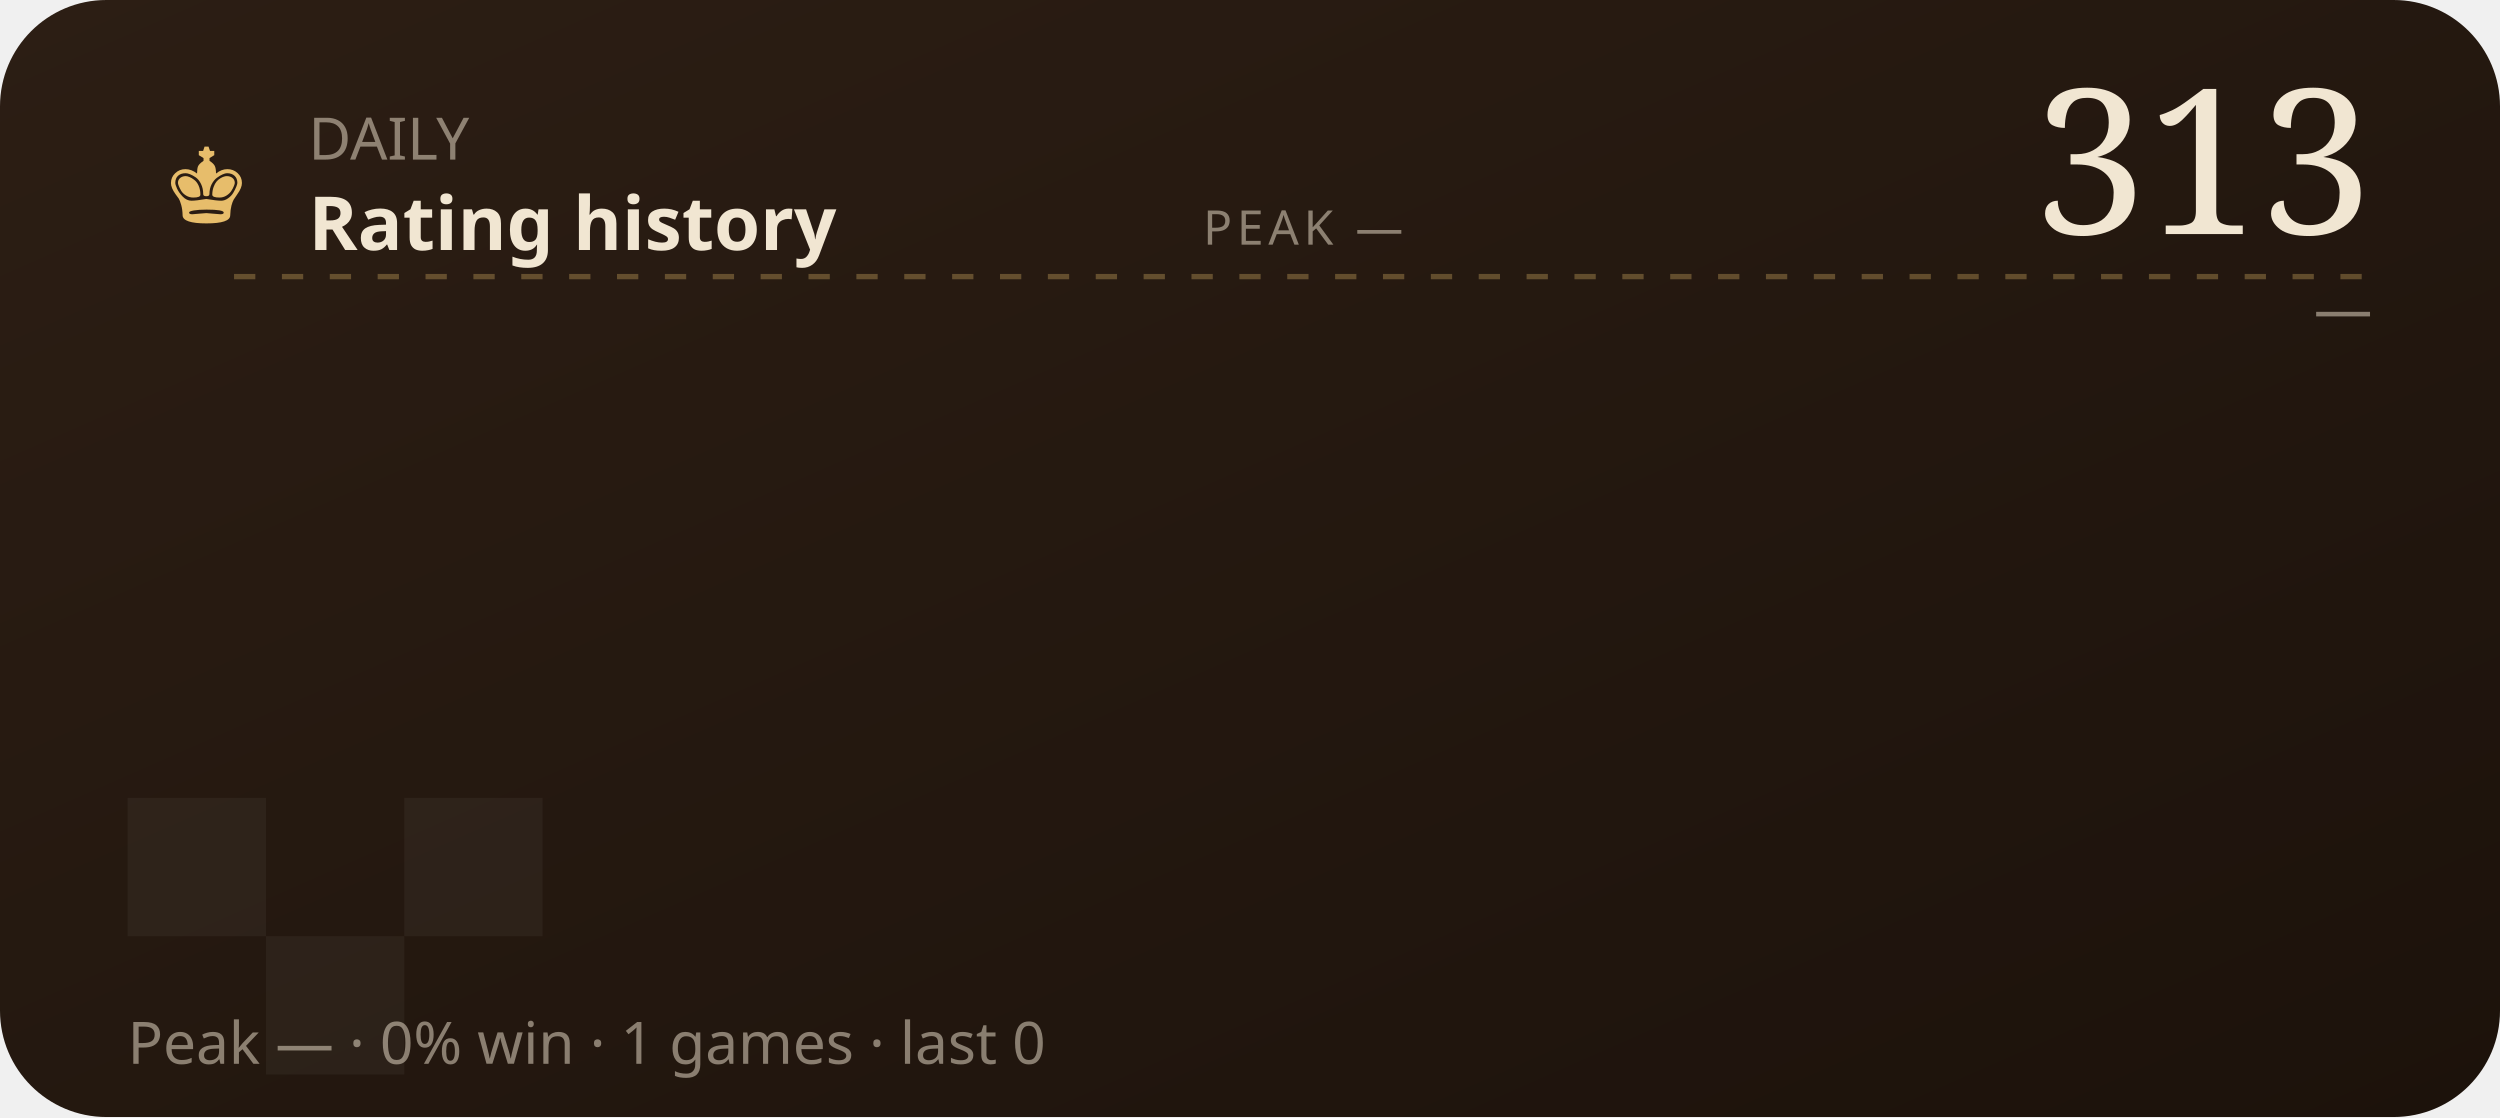
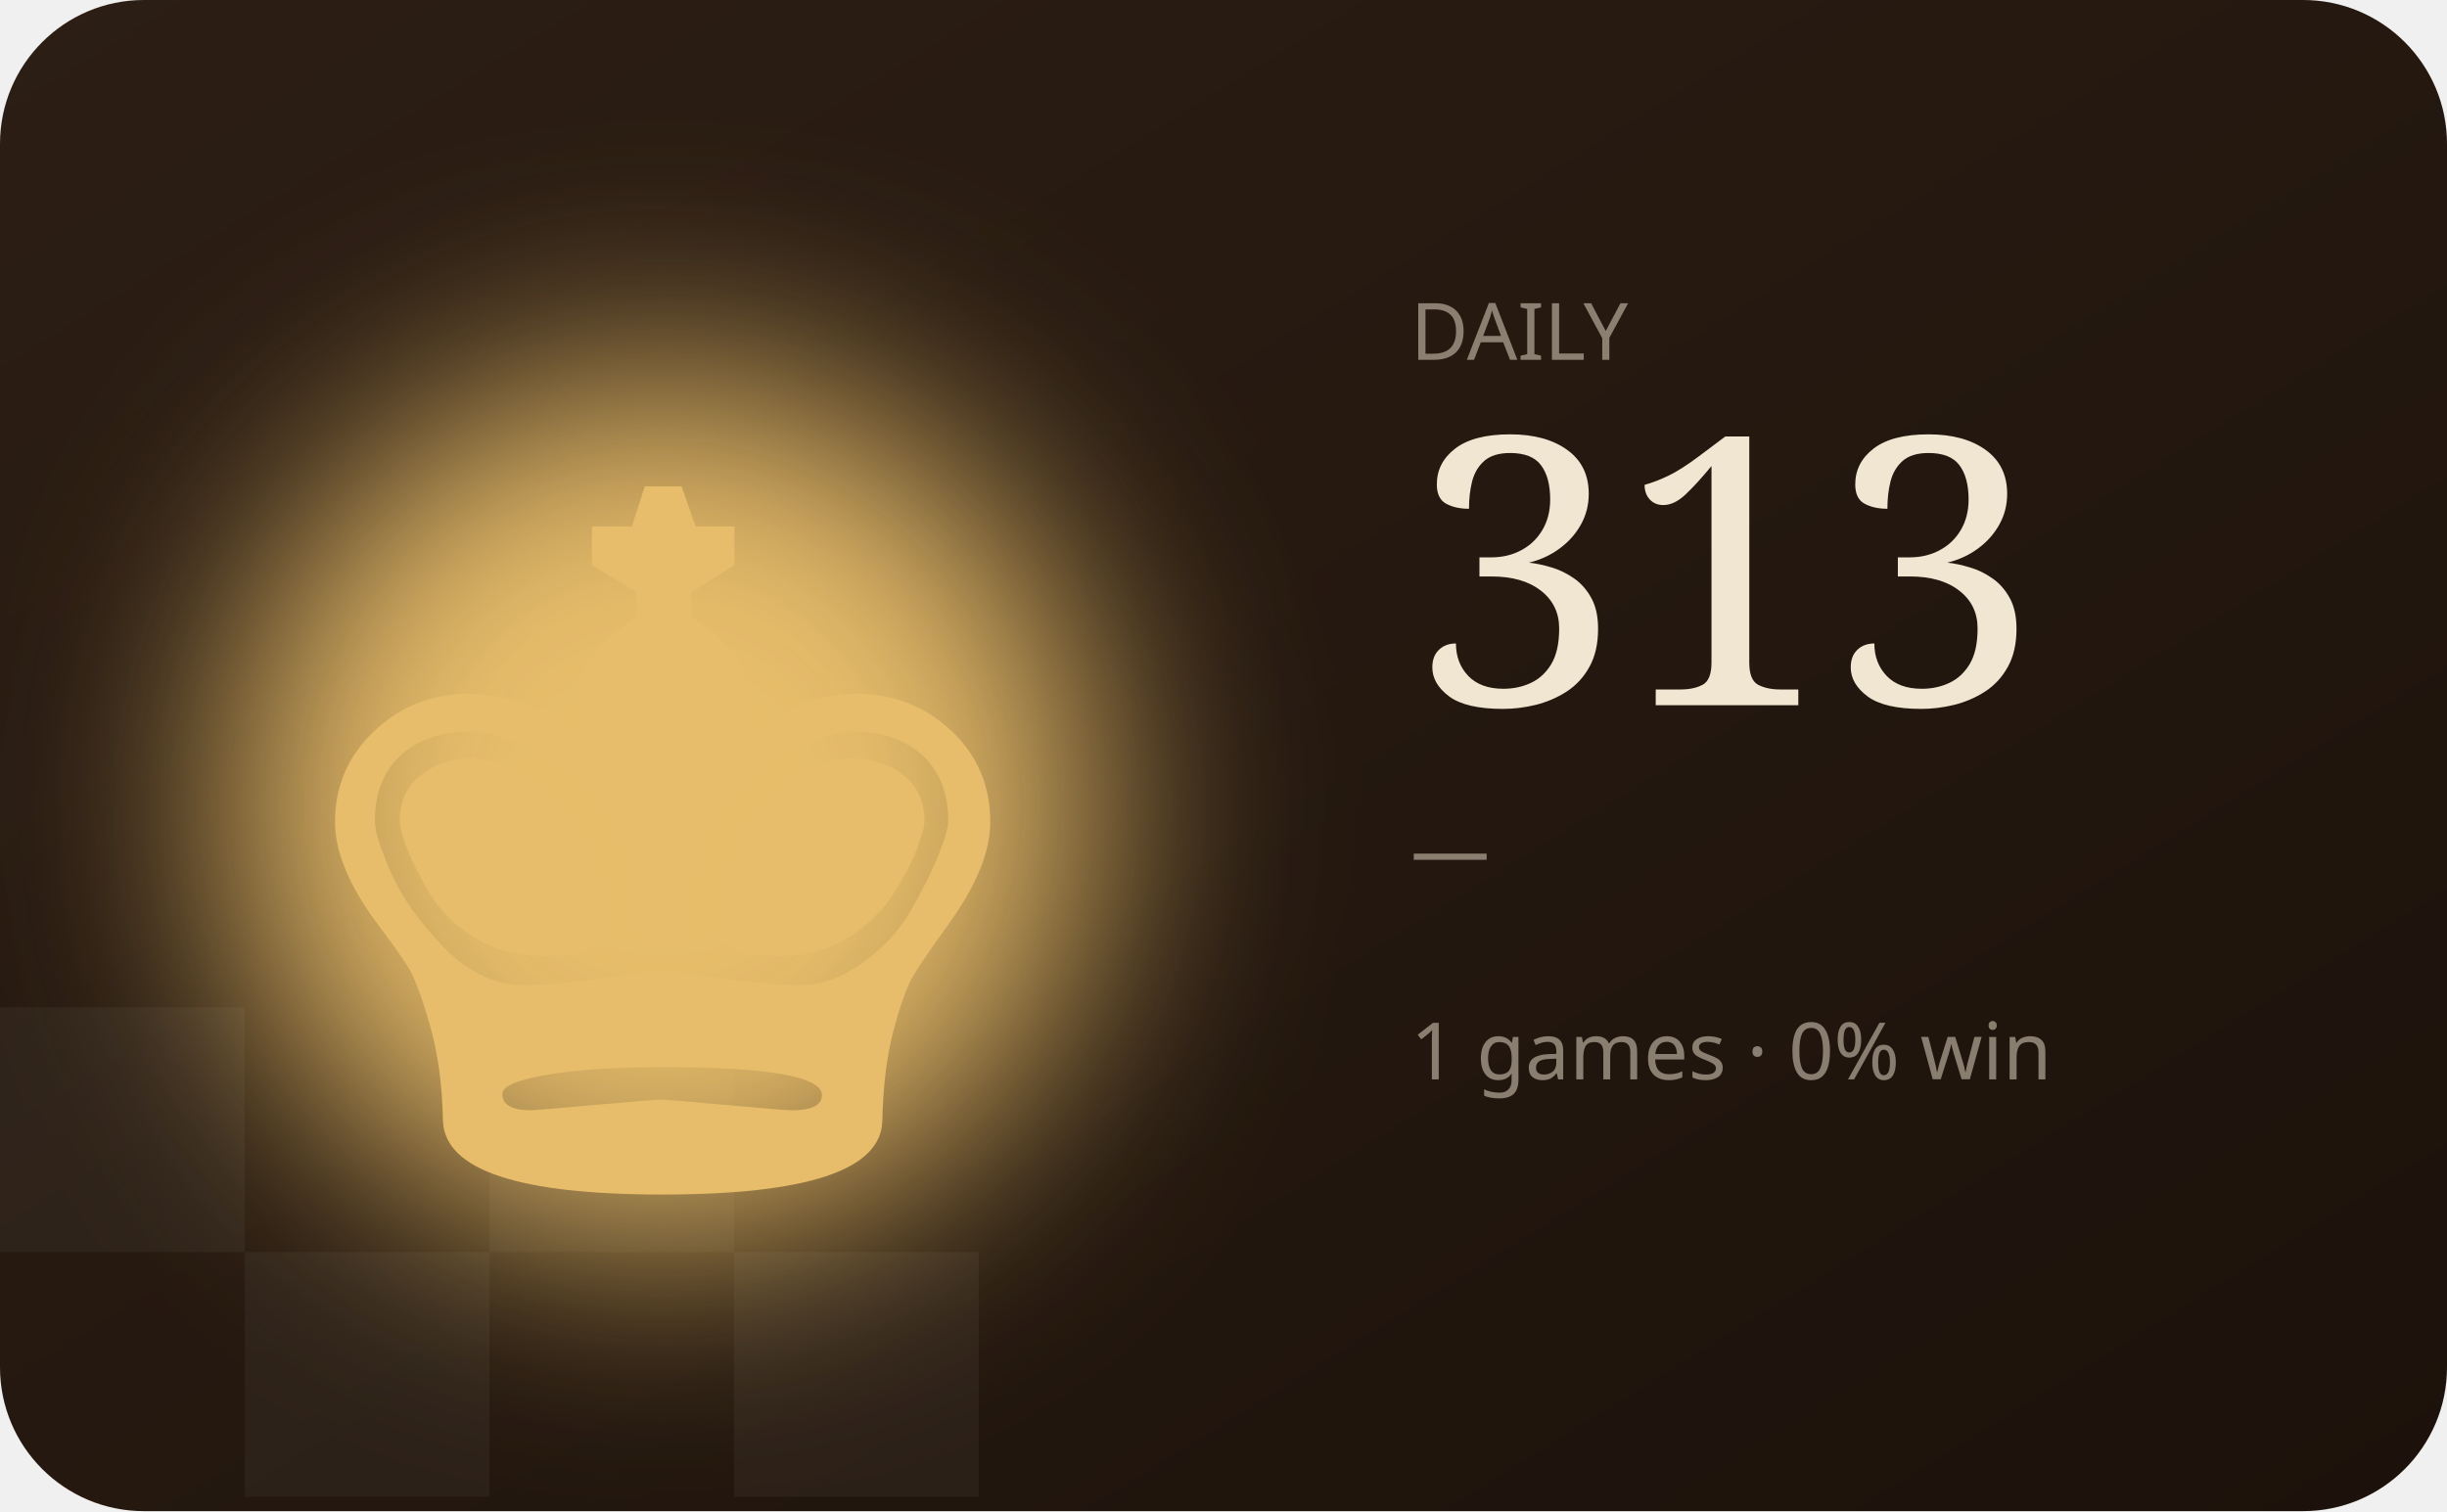
- <svg xmlns="http://www.w3.org/2000/svg" viewBox="0 0 470 210" width="470" height="210" role="img" aria-label="DAILY rating history">
+ <svg xmlns="http://www.w3.org/2000/svg" viewBox="0 0 340 210" width="340" height="210" role="img" aria-label="DAILY hero">
  <defs>
-     <linearGradient id="wC2" x1="0" y1="0" x2="1" y2="1">
+     <filter id="bC" x="-60%" y="-60%" width="220%" height="220%">
+       <feGaussianBlur stdDeviation="16" />
+     </filter>
+     <linearGradient id="wC" x1="0" y1="0" x2="1" y2="1">
      <stop offset="0" stop-color="#2c1e14" />
      <stop offset="1" stop-color="#1c120b" />
    </linearGradient>
  </defs>
  <style>text{fill:#f1e6d2}.bg{fill:#241811}.acc{fill:#e7bd6b}.ln{stroke:#e7bd6b}.area{fill:#e7bd6b;opacity:.12}.peak{stroke:#e7bd6b;opacity:.32}.chip{fill:#e7bd6b;opacity:.14}.down{fill:#d98a5a}.sq{fill:#fff;opacity:.045}svg{font-family:'Space Grotesk',system-ui,sans-serif}.lbl{font-weight:600;font-size:11px;letter-spacing:.16em}.big{font-weight:700;font-size:34px;letter-spacing:-.02em}.mid{font-weight:600;font-size:14px}.mut{font-weight:500;font-size:11px;opacity:.5}.ser{font-family:'Instrument Serif',serif;font-weight:400;letter-spacing:0}.mono{font-family:'JetBrains Mono',monospace}.ln{fill:none;stroke-width:2.5;stroke-linecap:round;stroke-linejoin:round}.thin{stroke-width:1.6}.draw{stroke-dasharray:1200;stroke-dashoffset:1200;animation:draw 2.3s cubic-bezier(.6,.05,.2,1) forwards .25s}.dot{animation:pulse 2s ease-in-out infinite}.glow{animation:glow 3.4s ease-in-out infinite}.float{animation:float 6.5s ease-in-out infinite}.shim{animation:shim 3s ease-in-out infinite}@keyframes draw{to{stroke-dashoffset:0}}@keyframes pulse{0%,100%{r:4.5;opacity:1}50%{r:8;opacity:.45}}@keyframes glow{0%,100%{opacity:.14}50%{opacity:.34}}@keyframes float{0%,100%{transform:translateY(0)}50%{transform:translateY(-7px)}}@keyframes shim{0%,100%{opacity:.5}50%{opacity:1}}</style>
-   <rect width="470" height="210" rx="20" fill="url(#wC2)" />
-   <rect class="sq" x="24" y="150" width="26" height="26" />
-   <rect class="sq" x="76" y="150" width="26" height="26" />
-   <rect class="sq" x="50" y="176" width="26" height="26" />
-   <text class="acc ser" x="30" y="42" style="font-size:22px">♚</text>
-   <text class="mut" x="58" y="30">DAILY</text>
-   <text class="mid" x="58" y="47">Rating history</text>
-   <text class="big ser" x="446" y="44" text-anchor="end" style="font-size:38px">313</text>
-   <text class="mut mid" x="446" y="62" text-anchor="end">—</text>
-   <line class="peak" x1="44" y1="52" x2="446" y2="52" stroke-dasharray="4 5" />
-   <text class="mut" x="245" y="46" text-anchor="middle" style="font-size:9px;letter-spacing:.1em">PEAK —</text>
-   <text class="mut" x="24" y="200">Peak — · 0% win · 1 games · last 0</text>
+   <rect width="340" height="210" rx="20" fill="url(#wC)" />
+   <rect class="sq" x="0" y="140" width="34" height="34" />
+   <rect class="sq" x="68" y="140" width="34" height="34" />
+   <rect class="sq" x="34" y="174" width="34" height="34" />
+   <rect class="sq" x="102" y="174" width="34" height="34" />
+   <ellipse class="acc glow" cx="92" cy="112" rx="60" ry="60" filter="url(#bC)" />
+   <text class="acc float ser" x="92" y="166" text-anchor="middle" style="font-size:150px">♚</text>
+   <text class="mut" x="196" y="50">DAILY</text>
+   <text class="big ser" x="196" y="98" style="font-size:52px">313</text>
+   <text class="mut mid" x="196" y="122">—</text>
+   <text class="mut" x="196" y="150">1 games · 0% win</text>
</svg>
